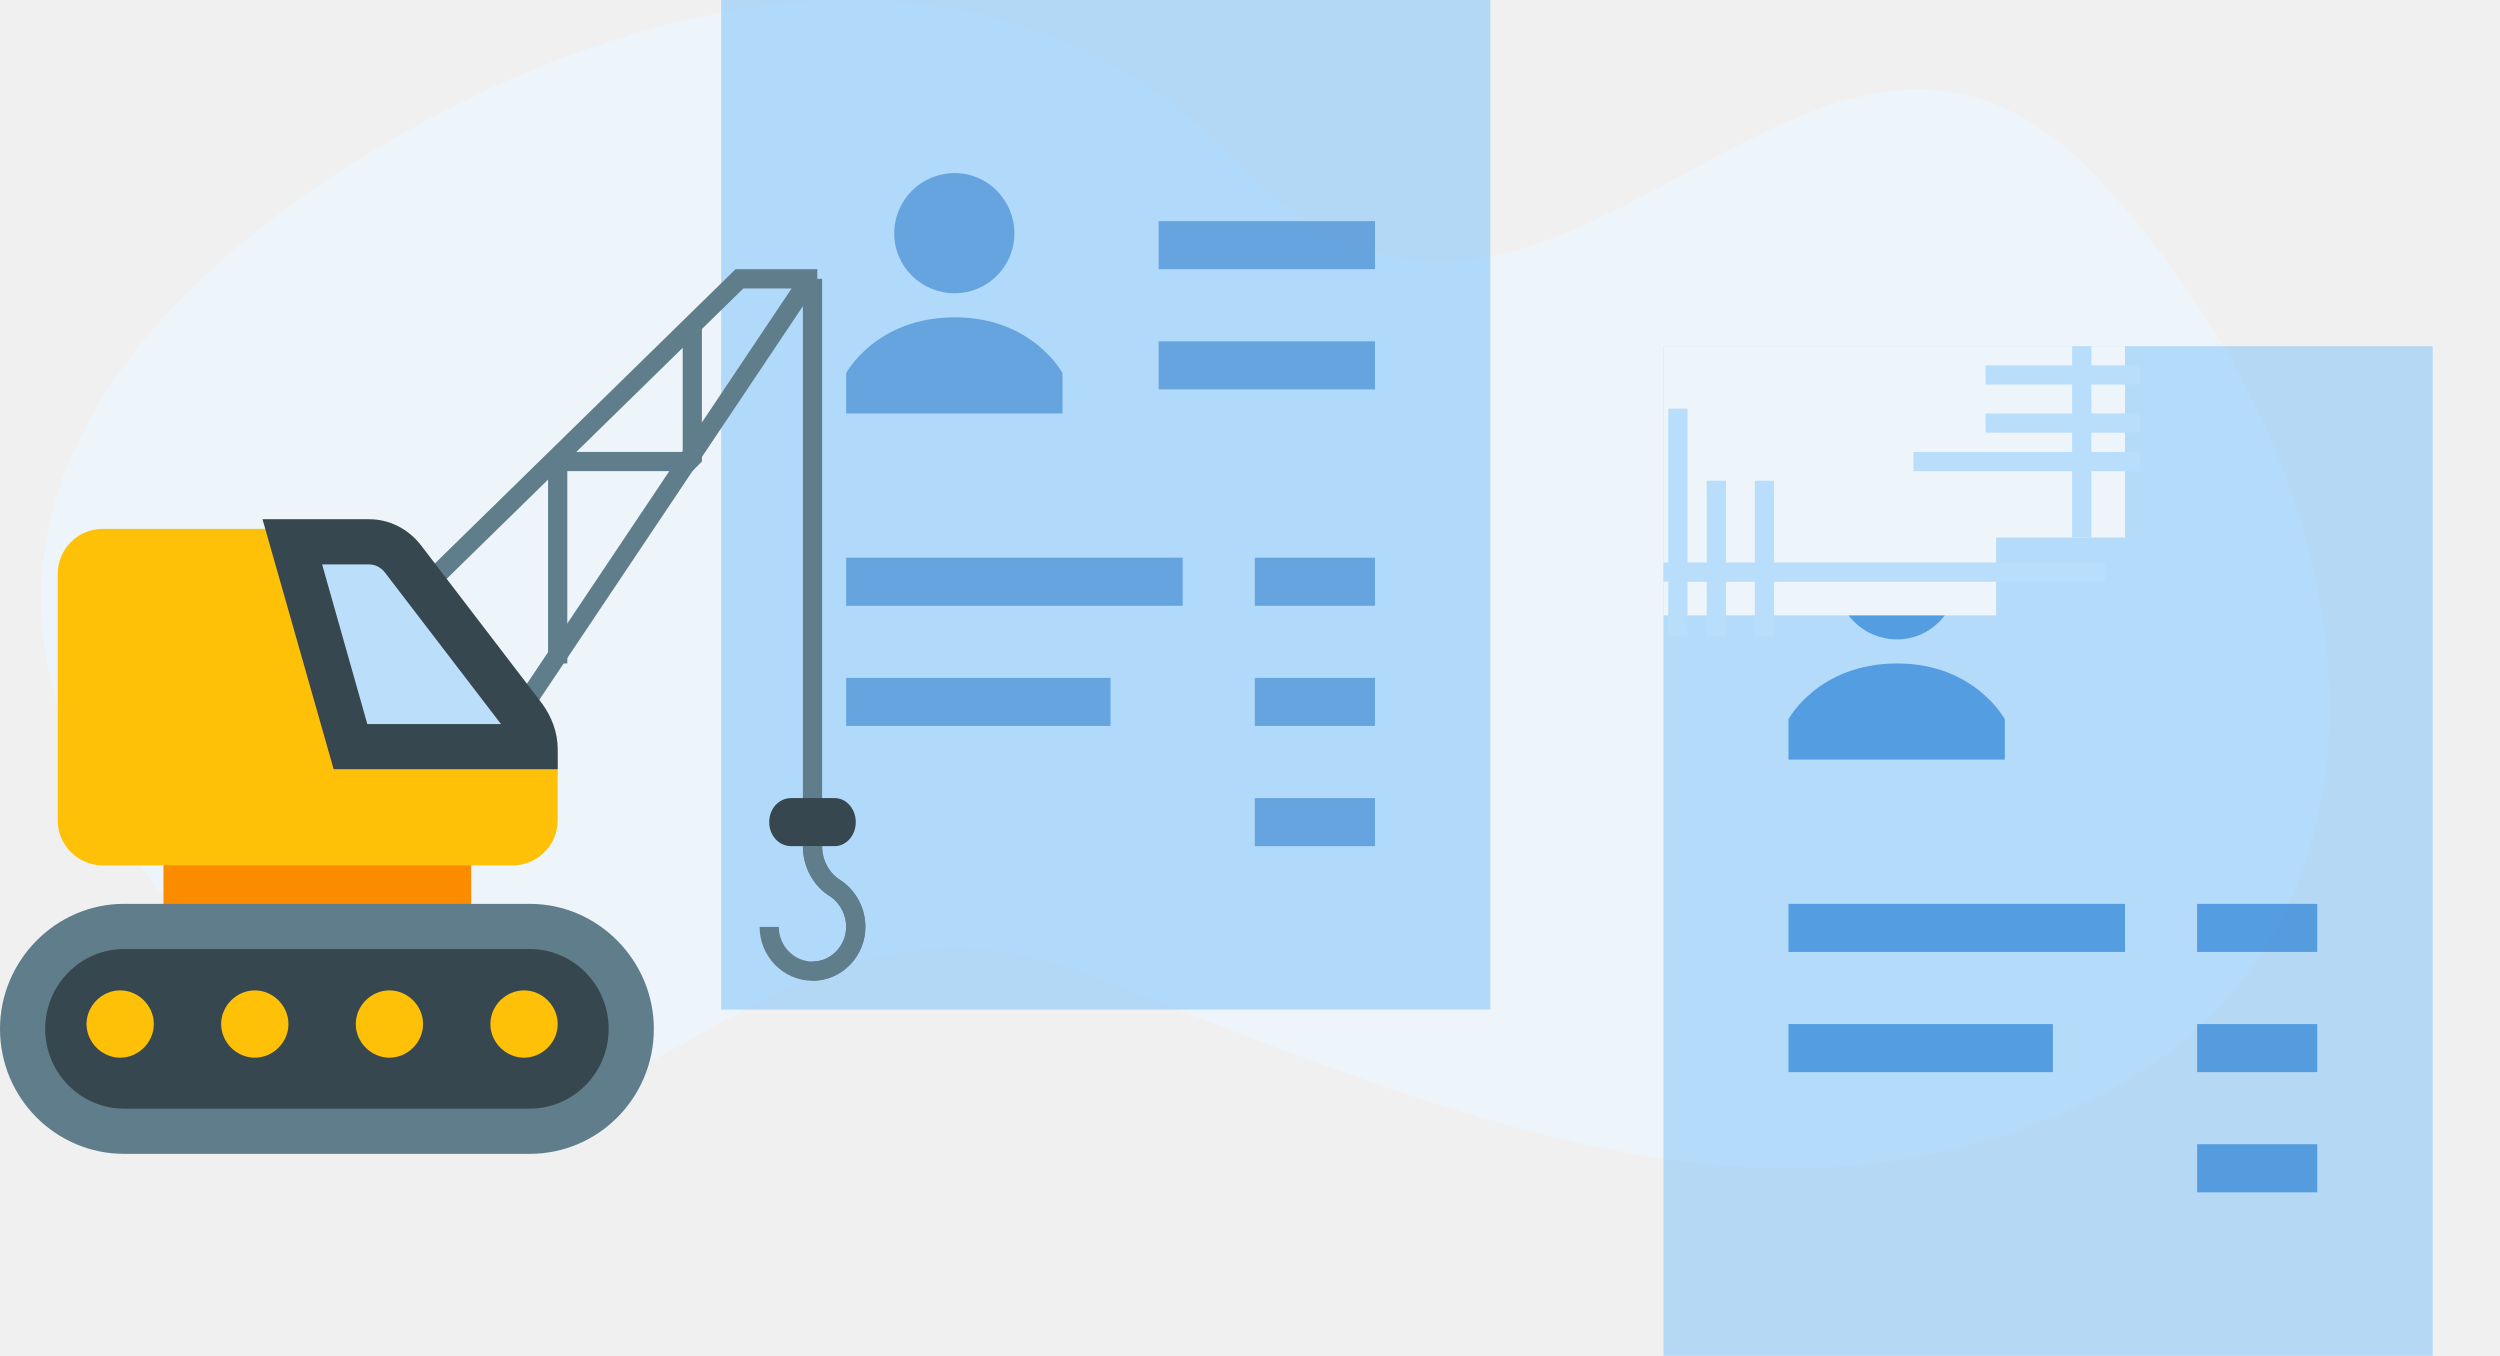
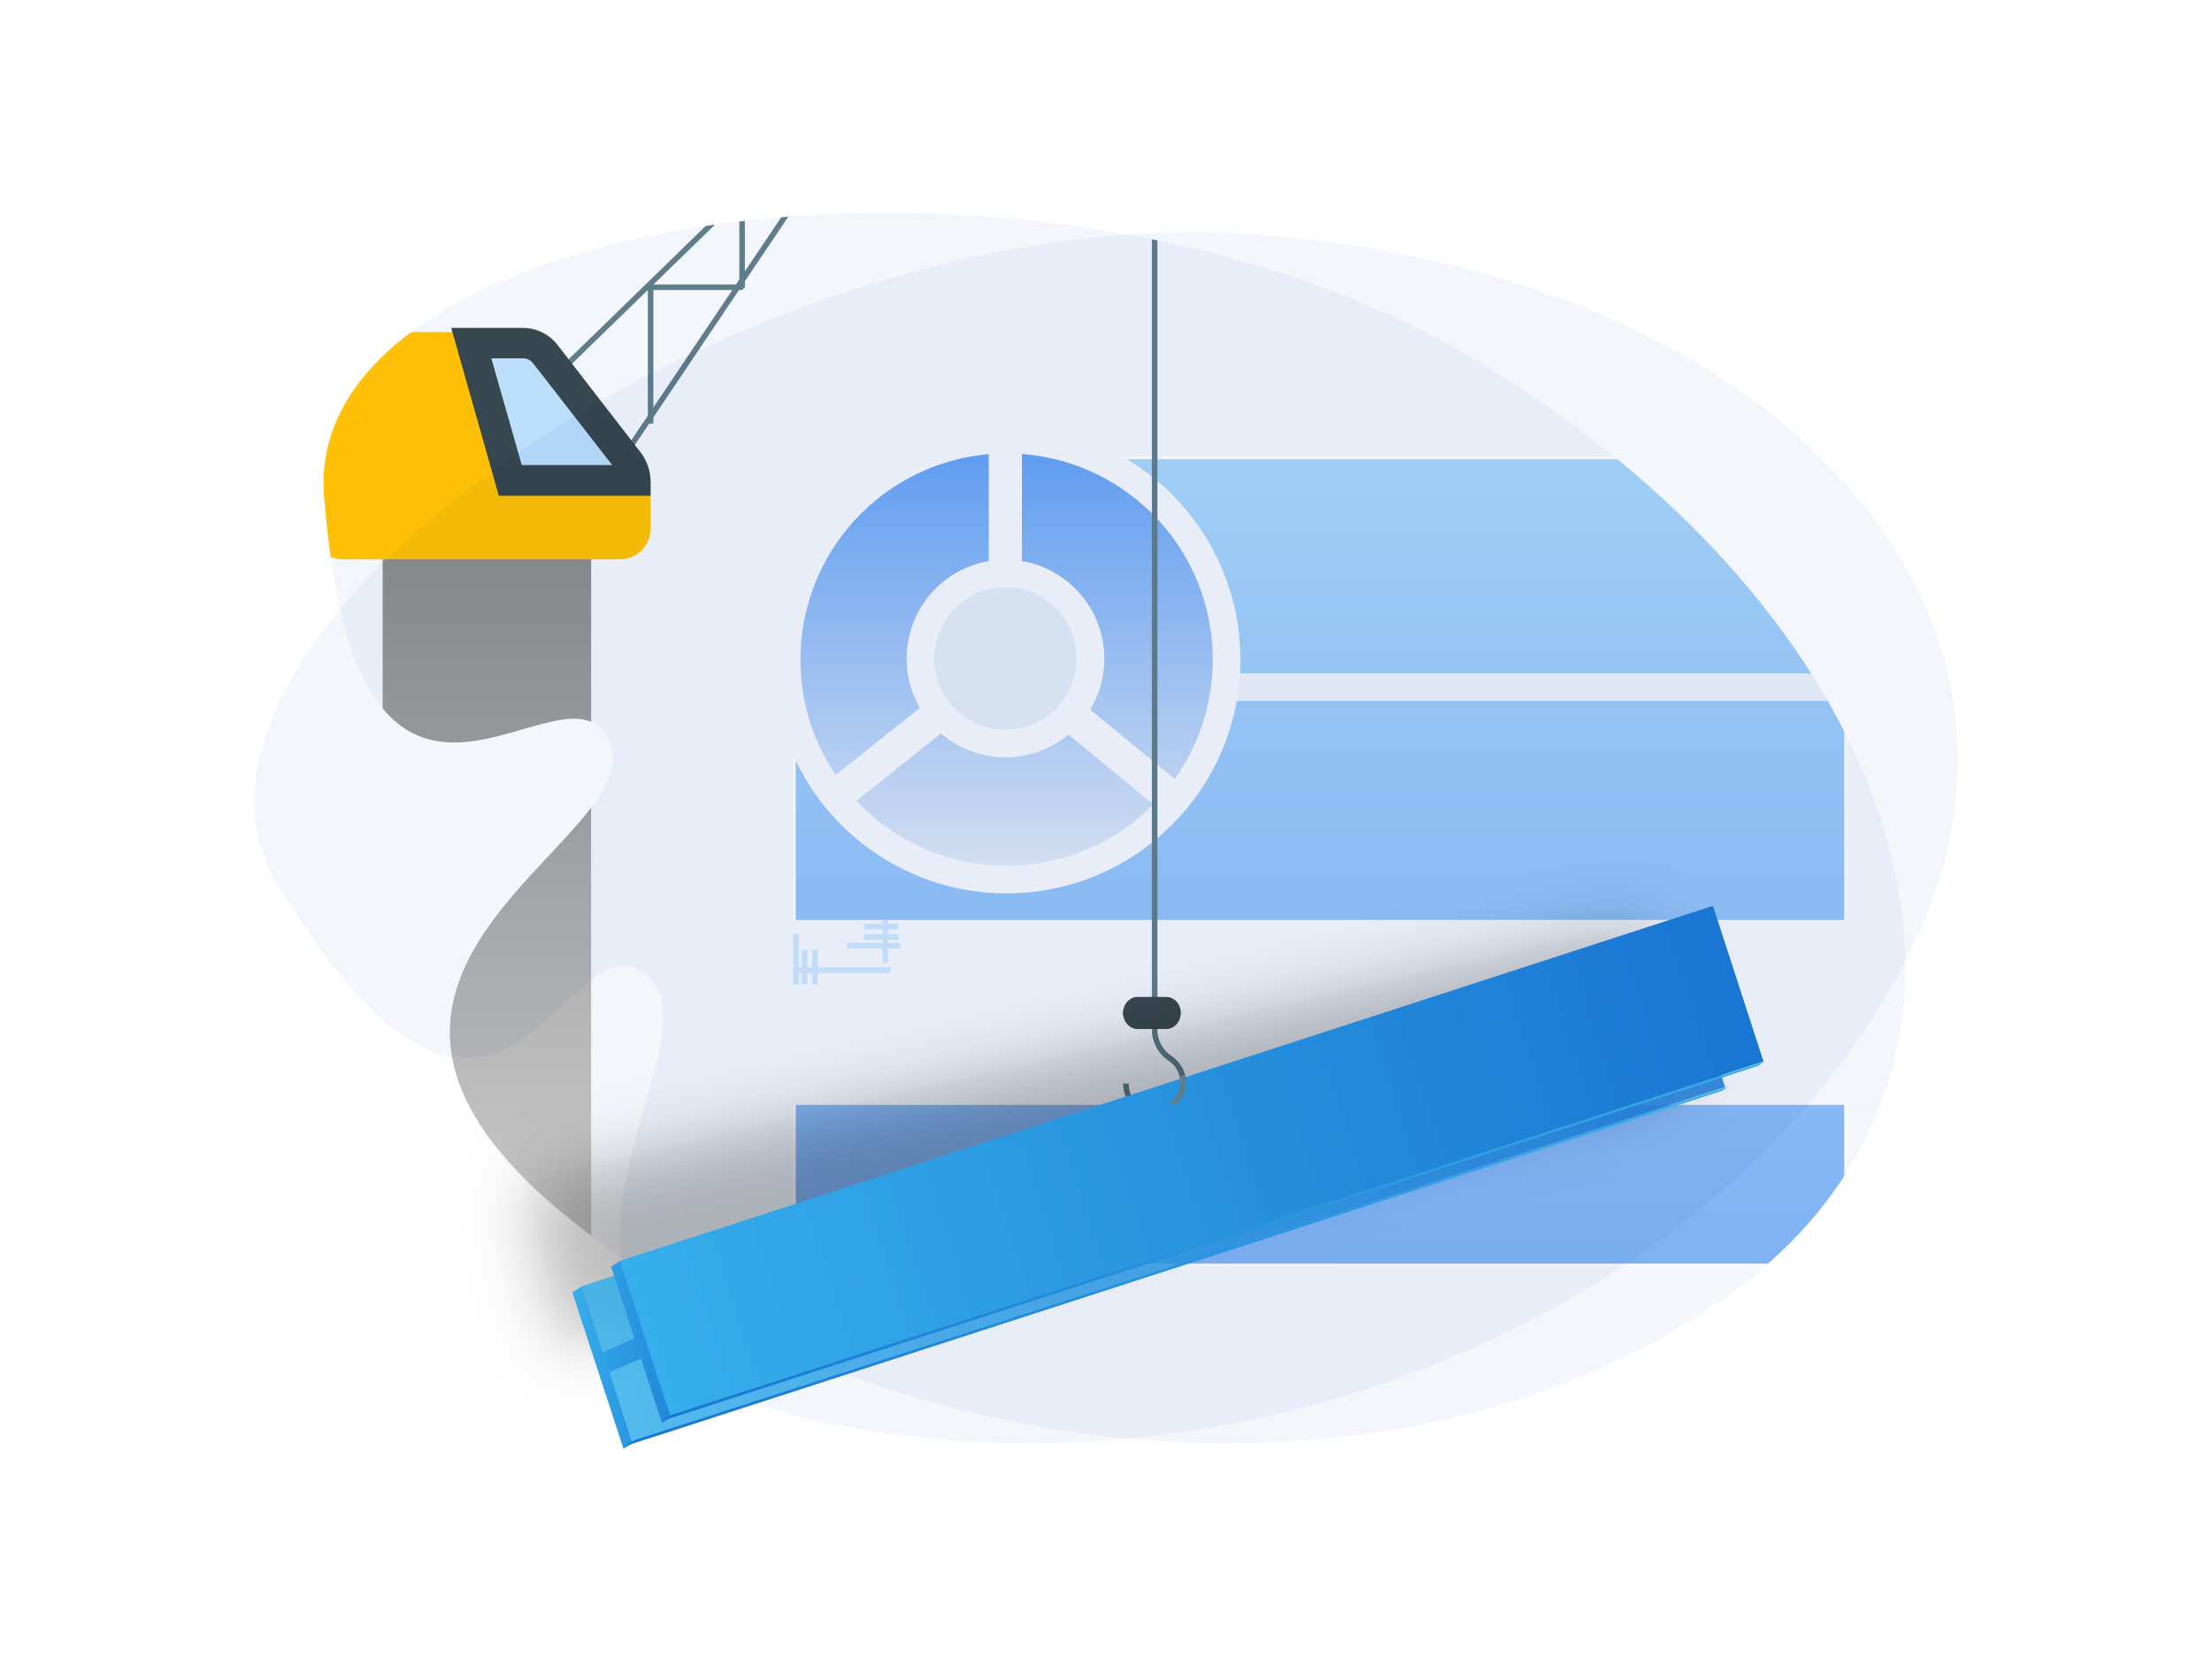
- <svg xmlns="http://www.w3.org/2000/svg" width="260" height="141" viewBox="0 0 260 141" fill="none">
+ <svg xmlns="http://www.w3.org/2000/svg" width="800" height="600" viewBox="0 0 800 600" fill="none">
  <style>
-   .a{
-     fill:#EDF5FA;
-   }
-   .b{
-     stroke-width:2;
-     stroke:#B9DEFC;
-   }
-   .c{
-     stroke-width:2;
-     stroke:#607D8B;
-   }
-   .d{
-     fill:#37474F;
-   }
-   .e{
-     fill:#FFC107;
-   }
- </style>
-   <path d="M23.4 26.8C44.7 8.3 95.8-17.5 128.7 16.9 161.5 51.2 188.2-13.9 218.4 18.8 248.7 51.5 251.7 97 218.4 113.9 185.1 130.7 152 116.5 113.6 101.5 75.2 86.5 62.7 136.7 27.6 104.4 -7.5 72 2.1 45.3 23.4 26.8Z" class="a" />
-   <g opacity="0.636">
-     <rect x="75" width="80" height="105" fill="#90CAF9" />
-     <path d="M105.5 24.3C105.5 27.7 102.7 30.5 99.3 30.5 95.8 30.5 93 27.7 93 24.3 93 20.8 95.8 18 99.3 18 102.7 18 105.5 20.8 105.5 24.3ZM110.5 38.8C110.5 38.8 107.4 33 99.3 33 91.1 33 88 38.8 88 38.8V43H110.5V38.8ZM120.5 23H143V28H120.5V23ZM143 35.5H120.5V40.5H143V35.5ZM130.5 58H143V63H130.5V58ZM143 70.5H130.5V75.5H143V70.5ZM88 63V58H123V63H88ZM143 83H130.5V88H143V83ZM88 70.5H115.5V75.5H88V70.5Z" fill="#1976D2" />
+     .animate &gt; * {
+       transition: transform 0;
+     }
+   </style>
+   <rect width="800" height="600" fill="white" />
+   <path fill-rule="evenodd" clip-rule="evenodd" d="M 211.6 445.2 C 335.7 539.7 519.4 547.5 628.7 465.7 C 738 383.8 693.7 227.8 536.5 131.8 C 379.3 35.9 108.8 74.8 117.2 179.4 C 129.6 334.6 205.3 231.8 220.5 268.5 C 235.8 305.3 89.8 352.5 211.6 445.2 Z" fill="#f3f6fb" />
+   <mask id="mask0" mask-type="alpha" maskUnits="userSpaceOnUse" x="117" y="77" width="572" height="445">
+     <path fill-rule="evenodd" clip-rule="evenodd" d="M 211.6 445.2 C 335.7 539.7 519.4 547.5 628.7 465.7 C 738 383.8 693.7 227.8 536.5 131.8 C 379.3 35.9 108.8 74.8 117.2 179.4 C 129.6 334.6 205.3 231.8 220.5 268.5 C 235.8 305.3 89.8 352.5 211.6 445.2 Z" fill="white" />
+   </mask>
+   <g mask="url(#mask0)">
+     <g opacity="0.721">
+       <path d="M 287.3 240.1 C 287.3 199 320.6 165.6 361.8 165.6 H 667.5 V 457.5 H 287.3 V 240.1 Z" fill="url(#paint0_linear)" stroke="white" />
+       <rect x="276" y="332.7" width="442" height="66.9" fill="#f3f6fb" />
+       <path d="M 443.6 248.5 H 671.7" stroke="#e7edf7" stroke-width="10" />
+       <path fill-rule="evenodd" clip-rule="evenodd" d="M 364 318.1 C 408 318.1 443.6 282.5 443.6 238.6 C 443.6 194.6 408 159 364 159 C 320.1 159 284.5 194.6 284.5 238.6 C 284.5 282.5 320.1 318.1 364 318.1 Z" fill="url(#paint1_linear)" stroke="#f3f6fb" stroke-width="10" />
+       <path d="M 366.7 236.6 L 302.9 287.4" stroke="#f3f6fb" stroke-width="12" />
+       <path d="M 363.6 159.8 V 239.2 L 425.1 289.7" stroke="#f3f6fb" stroke-width="12" />
+       <path fill-rule="evenodd" clip-rule="evenodd" d="M 363.6 268.9 C 380.6 268.9 394.4 255.2 394.4 238.2 C 394.4 221.2 380.6 207.4 363.6 207.4 C 346.6 207.4 332.9 221.2 332.9 238.2 C 332.9 255.2 346.6 268.9 363.6 268.9 Z" fill="#d9e4f2" stroke="#f3f6fb" stroke-width="10" />
+       <path d="M 287.9 356 V 337.8" stroke="#b9defc" stroke-width="2" />
+       <path d="M 325.6 342 H 306.3" stroke="#b9defc" stroke-width="2" />
+       <path d="M 291 356 V 343.6" stroke="#b9defc" stroke-width="2" />
+       <path d="M 324.9 338.9 H 312.5" stroke="#b9defc" stroke-width="2" />
+       <path d="M 294.8 356 V 343.6" stroke="#b9defc" stroke-width="2" />
+       <path d="M 324.9 335.1 H 312.5" stroke="#b9defc" stroke-width="2" />
+       <path d="M 286.8 350.9 H 322.1" stroke="#b9defc" stroke-width="2" />
+       <path d="M 320.2 348.1 V 332.8" stroke="#b9defc" stroke-width="2" />
+     </g>
+     <path d="M 235.3 153.2 V 103.9 H 268.4 V 71" stroke="#607d8b" stroke-width="2" stroke-linejoin="bevel" />
+     <path d="M 202.2 134.7 L 279.5 59.5 H 296.1 V 60.2 L 224.3 167" stroke="#607d8b" stroke-width="2" />
+     <rect x="138.4" y="197.7" width="75.4" height="359.3" fill="url(#paint2_linear)" />
+     <path fill-rule="evenodd" clip-rule="evenodd" d="M 113 131.1 V 191.3 C 113 197.4 118 202.3 124.1 202.3 H 224.2 C 230.3 202.3 235.3 197.4 235.3 191.3 V 175.4 C 235.3 171.6 234 167.8 231.6 164.7 L 201.2 126.2 C 198.1 122.4 193.5 120.1 188.6 120.1 H 124.1 C 118 120.1 113 125 113 131.1 Z" fill="#ffc107" />
+     <path fill-rule="evenodd" clip-rule="evenodd" d="M 184.6 173.7 L 170.5 124.1 H 189.2 C 192.4 124.1 195.3 125.6 197.3 128.1 L 227.3 166.8 C 228.8 168.8 229.7 171.3 229.8 173.7 H 184.6 Z" fill="#bbdefb" />
+     <path fill-rule="evenodd" clip-rule="evenodd" d="M 163.2 118.6 H 189.2 C 194.1 118.6 198.6 120.9 201.6 124.7 L 231.6 163.5 C 234 166.6 235.3 170.4 235.3 174.3 V 179.3 H 180.4 L 163.2 118.6 Z M 192.9 131.5 C 192 130.3 190.7 129.6 189.2 129.6 H 177.7 L 188.7 168.2 H 221.4 L 192.9 131.5 Z" fill="#37474f" />
+     <g id="crane-cable" class="animate animated">
+       <path d="M 407.2 391.9 C 407.2 398 411.9 402.8 417.6 402.8 C 423.4 402.8 428 398 428 391.9 C 428 388 426 384.6 423.1 382.7 C 419.7 380.5 417.6 376.6 417.6 372.4 V -15" stroke="#607d8b" stroke-width="2" />
+       <path fill-rule="evenodd" clip-rule="evenodd" d="M 421.8 372.1 H 411.4 C 408.6 372.1 406.2 369.5 406.2 366.3 C 406.2 363.2 408.6 360.6 411.4 360.6 H 421.8 C 424.7 360.6 427 363.2 427 366.3 C 427 369.5 424.7 372.1 421.8 372.1 Z" fill="#37474f" />
+     </g>
  </g>
-   <rect x="173" y="36" width="80" height="105" style="fill:#90CAF9;opacity:0.613" />
-   <path d="M203.5 60.3C203.5 63.7 200.7 66.5 197.3 66.5 193.8 66.5 191 63.7 191 60.3 191 56.8 193.8 54 197.3 54 200.7 54 203.5 56.8 203.5 60.3ZM208.5 74.8C208.5 74.8 205.4 69 197.3 69 189.1 69 186 74.8 186 74.8V79H208.5V74.8ZM228.5 94H241V99H228.5V94ZM241 106.5H228.5V111.5H241V106.5ZM186 99V94H221V99H186ZM241 119H228.5V124H241V119ZM186 106.5H213.5V111.5H186V106.5Z" style="fill:#1976D2;opacity:0.613" />
-   <path d="M173 36H221V55.9H207.6V64H173V36Z" class="a" />
-   <path d="M174.5 66.2V42.5" class="b" />
-   <path d="M222.6 48H199" class="b" />
-   <path d="M178.5 66.2V50" class="b" />
-   <path d="M222.6 44H206.5" class="b" />
-   <path d="M183.5 66.2V50" class="b" />
-   <path d="M222.6 39H206.5" class="b" />
-   <path d="M173 59.5H219" class="b" />
-   <path d="M216.5 55.9V36" class="b" />
-   <path d="M58 69V48H72V34" style="stroke-linejoin:bevel;stroke-width:2;stroke:#607D8B" />
-   <path d="M80 96.4C80 98.9 82 101 84.5 101 87 101 89 98.9 89 96.4 89 94.7 88.1 93.2 86.9 92.4 85.4 91.5 84.5 89.8 84.5 88V29" class="c" />
-   <path d="M86.8 88H82.3C81 88 80 86.9 80 85.5 80 84.1 81 83 82.3 83H86.8C88 83 89 84.1 89 85.5 89 86.9 88 88 86.8 88Z" class="d" />
-   <path d="M44 61.2L76.9 29H84V29.3L53.4 75" class="c" />
-   <rect x="17" y="88" width="32" height="9" fill="#FB8C00" />
-   <path d="M12.9 117.6C7.1 117.6 2.3 112.9 2.3 107 2.3 101.1 7.1 96.4 12.9 96.4H55.1C60.9 96.4 65.7 101.1 65.7 107 65.7 112.9 60.9 117.6 55.1 117.6H12.9Z" class="d" />
-   <path d="M12.9 94H55.1C62.2 94 68 99.9 68 107 68 114.2 62.2 120 55.1 120H12.9C5.8 120 0 114.2 0 107 0 99.9 5.8 94 12.9 94ZM63.3 107C63.3 102.4 59.6 98.7 55.1 98.7H12.9C8.4 98.7 4.7 102.4 4.7 107 4.7 111.6 8.4 115.3 12.9 115.3H55.1C59.6 115.3 63.3 111.6 63.3 107Z" fill="#607D8B" />
-   <path d="M12.5 103C10.6 103 9 104.6 9 106.5 9 108.4 10.6 110 12.5 110 14.4 110 16 108.4 16 106.5 16 104.6 14.4 103 12.5 103Z" class="e" />
-   <path d="M26.5 103C24.6 103 23 104.6 23 106.5 23 108.4 24.6 110 26.5 110 28.4 110 30 108.4 30 106.5 30 104.6 28.4 103 26.5 103Z" class="e" />
-   <path d="M40.5 103C38.6 103 37 104.6 37 106.5 37 108.4 38.6 110 40.5 110 42.4 110 44 108.4 44 106.5 44 104.6 42.4 103 40.5 103Z" class="e" />
-   <path d="M54.5 103C52.6 103 51 104.6 51 106.5 51 108.4 52.6 110 54.5 110 56.4 110 58 108.4 58 106.5 58 104.6 56.4 103 54.5 103Z" class="e" />
-   <path d="M6 59.7V85.3C6 87.9 8.1 90 10.7 90 10.7 90 30.6 90 40.5 90 44.8 90 53.3 90 53.3 90 55.9 90 58 87.9 58 85.3V78.6C58 76.9 57.4 75.3 56.4 74L43.5 57.6C42.2 55.9 40.2 55 38.2 55H10.7C8.1 55 6 57.1 6 59.7Z" class="e" />
-   <path d="M36.4 77.6L30.4 56.4H38.4C39.8 56.4 41 57 41.8 58.1L54.6 74.7C55.2 75.5 55.6 76.6 55.7 77.6H36.4Z" fill="#BBDEFB" />
-   <path d="M27.3 54H38.4C40.5 54 42.4 55 43.7 56.6L56.4 73.2C57.4 74.6 58 76.2 58 77.9V80H34.7L27.3 54ZM40 59.5C39.6 59 39 58.7 38.4 58.7H33.5L38.2 75.3H52.1L40 59.5Z" class="d" />
-   <path d="M112.6 84L59 100.4 61.3 108 114.9 91.7 112.6 84Z" fill="url(#paint0_linear)" />
-   <path d="M84.5 101C87 101 89 98.9 89 96.4 89 94.7 88.1 93.2 86.9 92.4 85.4 91.5 84.5 89.8 84.5 88" class="c" />
+   <g style="mix-blend-mode: multiply">
+     <path fill-rule="evenodd" clip-rule="evenodd" d="M 307 516.2 C 461.9 544.4 630.6 467.1 691.3 343.2 C 752.1 219.3 640.9 99.1 455.6 84.9 C 270.4 70.7 45.1 229.8 100.5 320.2 C 182.7 454.3 203.7 327 234.2 353 C 264.8 379.1 155.2 488.6 307 516.2 Z" fill="#f3f6fb" />
+   </g>
+   <g id="crane-beam" class="animate animated">
+     <path fill-rule="evenodd" clip-rule="evenodd" d="M 421.8 372.1 H 411.4 C 408.6 372.1 406.2 369.5 406.2 366.3 C 406.2 363.2 408.6 360.6 411.4 360.6 H 421.8 C 424.7 360.6 427 363.2 427 366.3 C 427 369.5 424.7 372.1 421.8 372.1 Z" fill="#37474f" />
+     <g filter="url(#filter0_d)">
+       <path d="M 189.7 426.6 L 594.7 333.2 L 608 390.9 L 203.1 484.4 L 189.7 426.6 Z" fill="black" fill-opacity="0.01" />
+     </g>
+     <path opacity="0.854" d="M 210.3 465.2 L 605.6 336.8 L 623.9 393.2 L 228.7 521.6 L 210.3 465.2 Z" fill="url(#paint3_linear)" />
+     <path fill-rule="evenodd" clip-rule="evenodd" d="M 221 458.1 L 229.4 484 L 218.1 489 L 218.6 490.6 L 210.4 465.3 L 207 467.4 L 225.5 524 L 228.8 521.9 L 220.5 496.3 L 231.8 491.3 L 239.4 514.7 L 242.8 512.6 L 235.3 489.7 L 258 479.7 L 255.7 472.3 L 233 482.4 L 224.3 456 L 221 458.1 Z" fill="url(#paint4_linear)" />
+     <path d="M 224.2 456 L 619.5 327.6 L 637.8 383.9 L 242.5 512.4 L 224.2 456 Z" fill="url(#paint5_linear)" />
+     <path d="M 239 514 L 251.8 509.9 L 635.8 385.5 L 638 384 L 242.3 511.9 L 239 514 Z" fill="url(#paint6_linear)" />
+     <path d="M 226 523 L 238.8 518.9 L 622.8 394.5 L 625 393 L 229.3 520.9 L 226 523 Z" fill="url(#paint7_linear)" />
+     <path d="M 427.5 389 C 427.5 389 429.5 395.9 424 399" stroke="#607d8b" stroke-width="2" />
+   </g>
  <defs>
-     <linearGradient x1="61.3" y1="108" x2="114.9" y2="91.7" gradientUnits="userSpaceOnUse">
-       <stop stop-color="#36AEEB" />
-       <stop offset="1" stop-color="#1976D2" />
+     <filter id="filter0_d" x="164.737" y="310.175" width="468.285" height="201.208" filterUnits="userSpaceOnUse" color-interpolation-filters="sRGB">
+       <feFlood flood-opacity="0" result="BackgroundImageFix" />
+       <feColorMatrix in="SourceAlpha" type="matrix" values="0 0 0 0 0 0 0 0 0 0 0 0 0 0 0 0 0 0 127 0" />
+       <feOffset dy="2" />
+       <feGaussianBlur stdDeviation="12.5" />
+       <feColorMatrix type="matrix" values="0 0 0 0 0 0 0 0 0 0 0 0 0 0 0 0 0 0 0.251 0" />
+       <feBlend mode="normal" in2="BackgroundImageFix" result="effect1_dropShadow" />
+       <feBlend mode="normal" in="SourceGraphic" in2="effect1_dropShadow" result="shape" />
+     </filter>
+     <linearGradient id="paint0_linear" x1="286.762" y1="165.149" x2="286.762" y2="458" gradientUnits="userSpaceOnUse">
+       <stop stop-color="#8ac9f9" />
+       <stop offset="1" stop-color="#5298f1" />
+     </linearGradient>
+     <linearGradient id="paint1_linear" x1="284.456" y1="159" x2="284.456" y2="318.108" gradientUnits="userSpaceOnUse">
+       <stop stop-color="#2880f1" />
+       <stop offset="1" stop-color="#d9e4f2" />
+     </linearGradient>
+     <linearGradient id="paint2_linear" x1="138.385" y1="197.688" x2="138.385" y2="557" gradientUnits="userSpaceOnUse">
+       <stop stop-color="#8b8b8b" />
+       <stop offset="1" stop-color="#e6e6e6" />
+     </linearGradient>
+     <linearGradient id="paint3_linear" x1="228.663" y1="521.608" x2="623.926" y2="393.18" gradientUnits="userSpaceOnUse">
+       <stop stop-color="#36aeeb" />
+       <stop offset="1" stop-color="#1976d2" />
+     </linearGradient>
+     <linearGradient id="paint4_linear" x1="207" y1="524" x2="258" y2="524" gradientUnits="userSpaceOnUse">
+       <stop stop-color="#36aeeb" />
+       <stop offset="1" stop-color="#1976d2" />
+     </linearGradient>
+     <linearGradient id="paint5_linear" x1="242.517" y1="512.374" x2="637.78" y2="383.945" gradientUnits="userSpaceOnUse">
+       <stop stop-color="#36aeeb" />
+       <stop offset="1" stop-color="#1976d2" />
+     </linearGradient>
+     <linearGradient id="paint6_linear" x1="239" y1="514" x2="638" y2="514" gradientUnits="userSpaceOnUse">
+       <stop stop-color="#1976d2" />
+       <stop offset="1" stop-color="#36aeeb" />
+     </linearGradient>
+     <linearGradient id="paint7_linear" x1="226" y1="523" x2="625" y2="523" gradientUnits="userSpaceOnUse">
+       <stop stop-color="#1976d2" />
+       <stop offset="1" stop-color="#36aeeb" />
    </linearGradient>
  </defs>
</svg>
